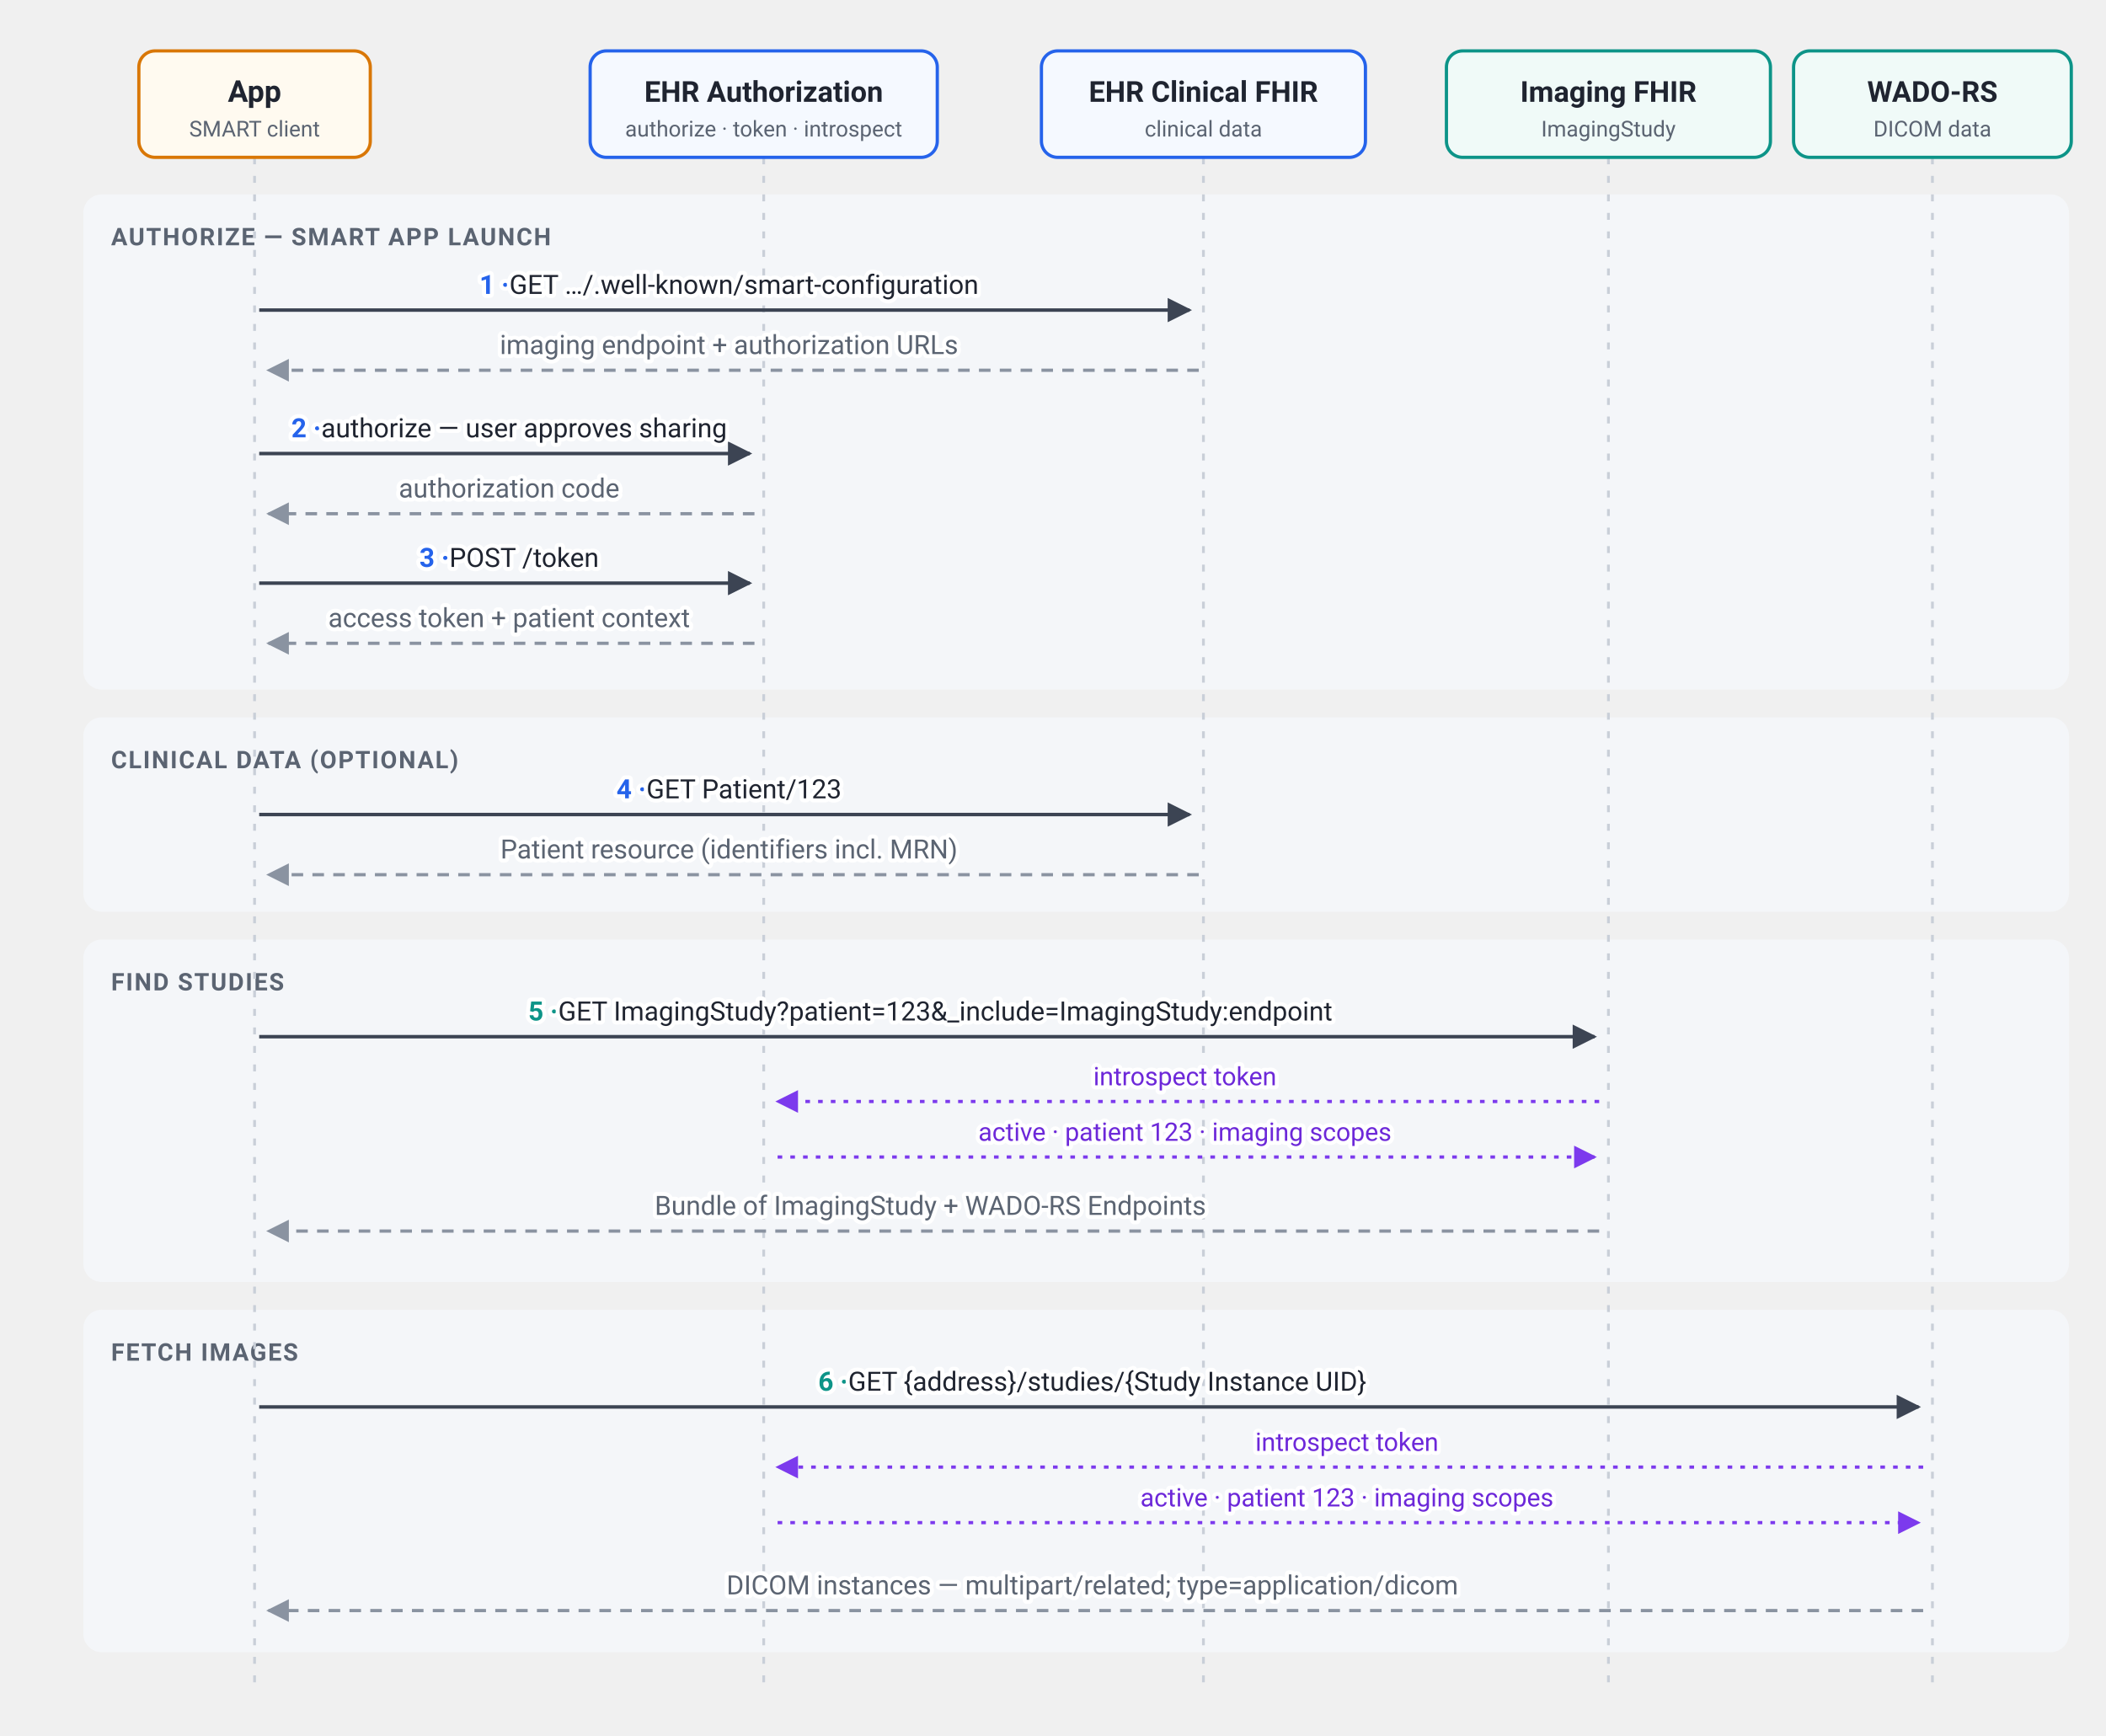
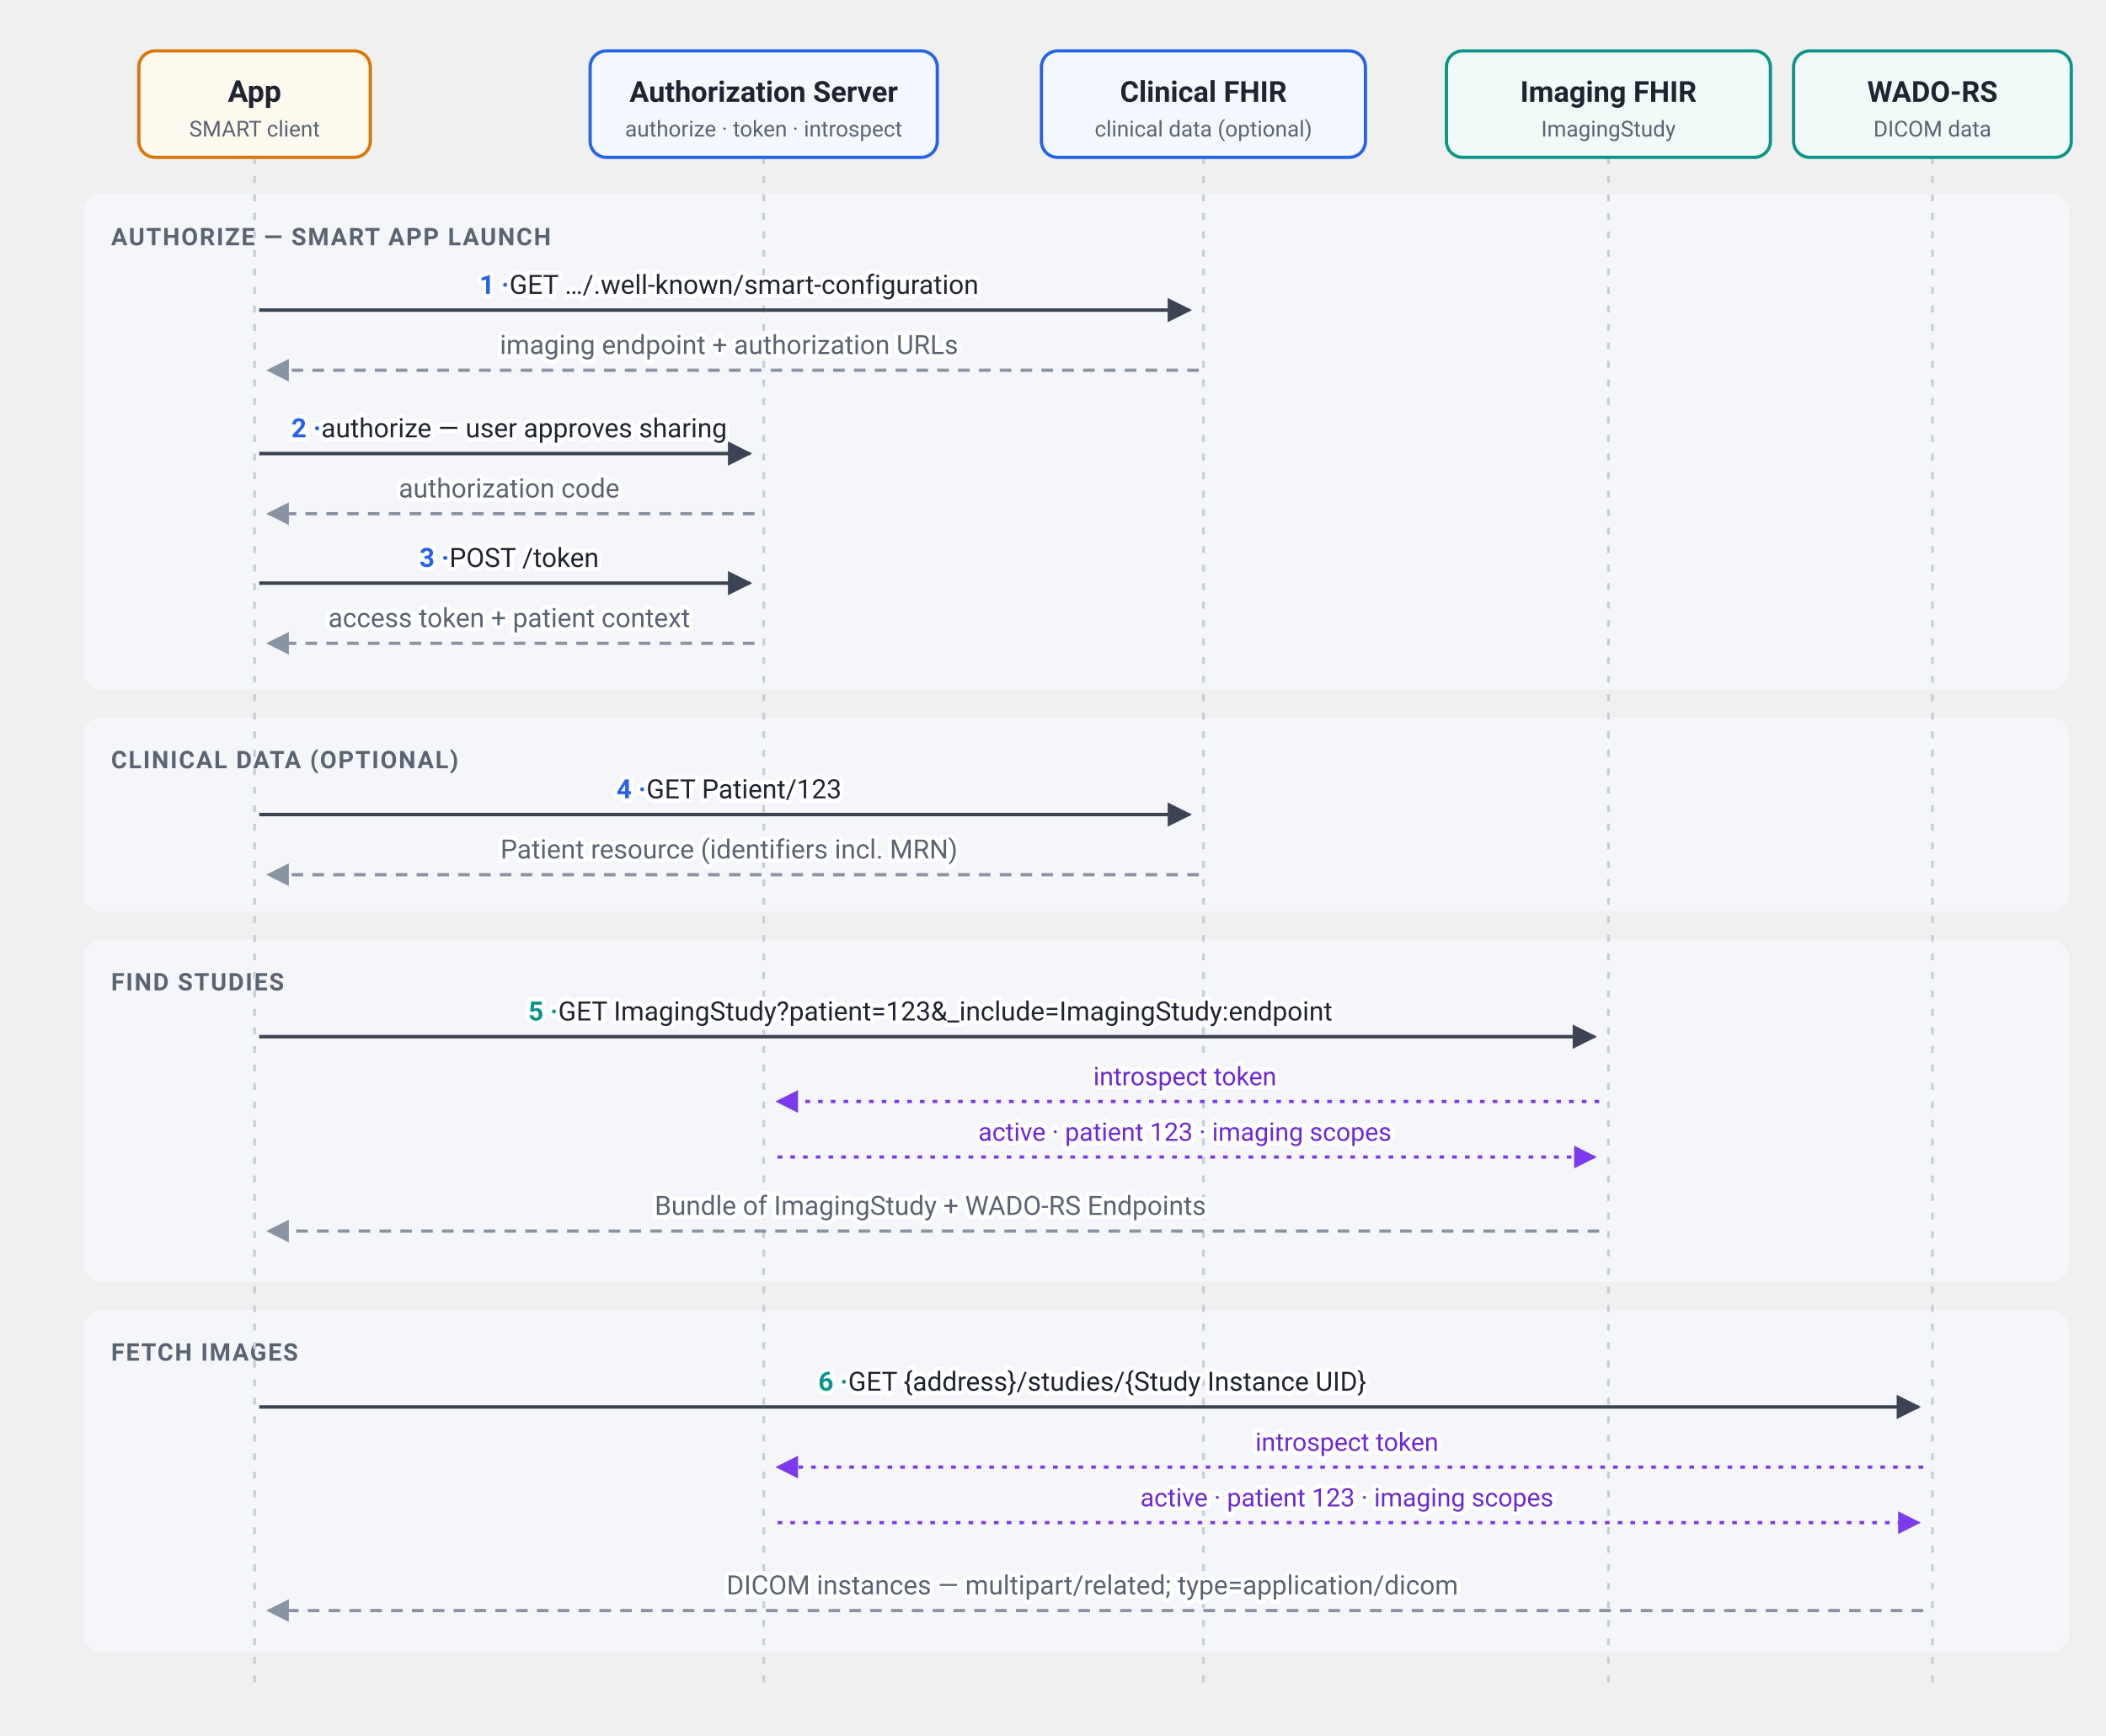
- <svg xmlns="http://www.w3.org/2000/svg" viewBox="0 0 910 750" width="860" font-family="-apple-system, 'Segoe UI', Roboto, Helvetica, Arial, sans-serif" role="img" aria-label="Sequence diagram: the app discovers the imaging endpoint, authorizes with the EHR, optionally fetches clinical data, searches ImagingStudy on the imaging FHIR endpoint, and retrieves DICOM data from WADO-RS; the imaging endpoints validate the token with the EHR via introspection">
+ <svg xmlns="http://www.w3.org/2000/svg" viewBox="0 0 910 750" width="860" font-family="-apple-system, 'Segoe UI', Roboto, Helvetica, Arial, sans-serif" role="img" aria-label="Sequence diagram: the app discovers the imaging endpoint, authorizes with the organization's authorization server, optionally fetches clinical data, searches ImagingStudy on the imaging FHIR endpoint, and retrieves DICOM data from WADO-RS; the imaging endpoints validate the token via introspection">
  <defs>
    <marker id="arrD" viewBox="0 0 10 10" refX="9" refY="5" markerWidth="7" markerHeight="7" orient="auto-start-reverse">
      <path d="M0,0 L10,5 L0,10 z" fill="#3c4453" />
    </marker>
    <marker id="arrG" viewBox="0 0 10 10" refX="9" refY="5" markerWidth="7" markerHeight="7" orient="auto-start-reverse">
      <path d="M0,0 L10,5 L0,10 z" fill="#8a93a1" />
    </marker>
    <marker id="arrP" viewBox="0 0 10 10" refX="9" refY="5" markerWidth="7" markerHeight="7" orient="auto-start-reverse">
      <path d="M0,0 L10,5 L0,10 z" fill="#7c3aed" />
    </marker>
  </defs>
  <g>
    <rect x="36" y="84" width="858" height="214" rx="8" fill="#f4f6f9" />
    <rect x="36" y="310" width="858" height="84" rx="8" fill="#f4f6f9" />
    <rect x="36" y="406" width="858" height="148" rx="8" fill="#f4f6f9" />
    <rect x="36" y="566" width="858" height="148" rx="8" fill="#f4f6f9" />
  </g>
  <g font-size="10.5" font-weight="700" fill="#5b6472" letter-spacing="0.06em">
    <text x="48" y="106">AUTHORIZE — SMART APP LAUNCH</text>
    <text x="48" y="332">CLINICAL DATA (OPTIONAL)</text>
    <text x="48" y="428">FIND STUDIES</text>
    <text x="48" y="588">FETCH IMAGES</text>
  </g>
  <g stroke="#c9cfd8" stroke-width="1.2" stroke-dasharray="3,5">
    <line x1="110" y1="68" x2="110" y2="730" />
    <line x1="330" y1="68" x2="330" y2="730" />
    <line x1="520" y1="68" x2="520" y2="730" />
    <line x1="695" y1="68" x2="695" y2="730" />
    <line x1="835" y1="68" x2="835" y2="730" />
  </g>
  <rect x="60" y="22" width="100" height="46" rx="7" fill="#fffaf0" stroke="#d97706" stroke-width="1.4" />
  <text x="110" y="44" font-size="13" font-weight="700" fill="#1f2430" text-anchor="middle">App</text>
  <text x="110" y="59" font-size="9.5" fill="#5b6472" text-anchor="middle">SMART client</text>
  <rect x="255" y="22" width="150" height="46" rx="7" fill="#f5f9ff" stroke="#2563eb" stroke-width="1.4" />
-   <text x="330" y="44" font-size="12.5" font-weight="700" fill="#1f2430" text-anchor="middle">EHR Authorization</text>
+   <text x="330" y="44" font-size="12.5" font-weight="700" fill="#1f2430" text-anchor="middle">Authorization Server</text>
  <text x="330" y="59" font-size="9.5" fill="#5b6472" text-anchor="middle">authorize · token · introspect</text>
  <rect x="450" y="22" width="140" height="46" rx="7" fill="#f5f9ff" stroke="#2563eb" stroke-width="1.4" />
-   <text x="520" y="44" font-size="12.5" font-weight="700" fill="#1f2430" text-anchor="middle">EHR Clinical FHIR</text>
-   <text x="520" y="59" font-size="9.5" fill="#5b6472" text-anchor="middle">clinical data</text>
+   <text x="520" y="44" font-size="12.5" font-weight="700" fill="#1f2430" text-anchor="middle">Clinical FHIR</text>
+   <text x="520" y="59" font-size="9.5" fill="#5b6472" text-anchor="middle">clinical data (optional)</text>
  <rect x="625" y="22" width="140" height="46" rx="7" fill="#f0faf8" stroke="#0d9488" stroke-width="1.4" />
  <text x="695" y="44" font-size="12.5" font-weight="700" fill="#1f2430" text-anchor="middle">Imaging FHIR</text>
  <text x="695" y="59" font-size="9.5" fill="#5b6472" text-anchor="middle">ImagingStudy</text>
  <rect x="775" y="22" width="120" height="46" rx="7" fill="#f0faf8" stroke="#0d9488" stroke-width="1.4" />
  <text x="835" y="44" font-size="12.5" font-weight="700" fill="#1f2430" text-anchor="middle">WADO-RS</text>
  <text x="835" y="59" font-size="9.5" fill="#5b6472" text-anchor="middle">DICOM data</text>
  <g fill="none">
    <line x1="112" y1="134" x2="514" y2="134" stroke="#3c4453" stroke-width="1.5" marker-end="url(#arrD)" />
    <line x1="518" y1="160" x2="116" y2="160" stroke="#8a93a1" stroke-width="1.4" stroke-dasharray="5,4" marker-end="url(#arrG)" />
    <line x1="112" y1="196" x2="324" y2="196" stroke="#3c4453" stroke-width="1.5" marker-end="url(#arrD)" />
    <line x1="326" y1="222" x2="116" y2="222" stroke="#8a93a1" stroke-width="1.4" stroke-dasharray="5,4" marker-end="url(#arrG)" />
    <line x1="112" y1="252" x2="324" y2="252" stroke="#3c4453" stroke-width="1.5" marker-end="url(#arrD)" />
    <line x1="326" y1="278" x2="116" y2="278" stroke="#8a93a1" stroke-width="1.4" stroke-dasharray="5,4" marker-end="url(#arrG)" />
    <line x1="112" y1="352" x2="514" y2="352" stroke="#3c4453" stroke-width="1.5" marker-end="url(#arrD)" />
    <line x1="518" y1="378" x2="116" y2="378" stroke="#8a93a1" stroke-width="1.4" stroke-dasharray="5,4" marker-end="url(#arrG)" />
    <line x1="112" y1="448" x2="689" y2="448" stroke="#3c4453" stroke-width="1.5" marker-end="url(#arrD)" />
    <line x1="691" y1="476" x2="336" y2="476" stroke="#7c3aed" stroke-width="1.4" stroke-dasharray="2,3.5" marker-end="url(#arrP)" />
    <line x1="336" y1="500" x2="689" y2="500" stroke="#7c3aed" stroke-width="1.4" stroke-dasharray="2,3.5" marker-end="url(#arrP)" />
    <line x1="691" y1="532" x2="116" y2="532" stroke="#8a93a1" stroke-width="1.4" stroke-dasharray="5,4" marker-end="url(#arrG)" />
    <line x1="112" y1="608" x2="829" y2="608" stroke="#3c4453" stroke-width="1.5" marker-end="url(#arrD)" />
    <line x1="831" y1="634" x2="336" y2="634" stroke="#7c3aed" stroke-width="1.4" stroke-dasharray="2,3.5" marker-end="url(#arrP)" />
    <line x1="336" y1="658" x2="829" y2="658" stroke="#7c3aed" stroke-width="1.4" stroke-dasharray="2,3.5" marker-end="url(#arrP)" />
    <line x1="831" y1="696" x2="116" y2="696" stroke="#8a93a1" stroke-width="1.4" stroke-dasharray="5,4" marker-end="url(#arrG)" />
  </g>
  <g font-size="11.5" fill="#1f2430" text-anchor="middle" stroke="#ffffff" stroke-width="3.5" paint-order="stroke" stroke-linejoin="round">
    <text x="315" y="127">
      <tspan font-weight="700" fill="#2563eb">1 · </tspan>GET …/.well-known/smart-configuration</text>
    <text x="315" y="153" fill="#5b6472">imaging endpoint + authorization URLs</text>
    <text x="220" y="189">
      <tspan font-weight="700" fill="#2563eb">2 · </tspan>authorize — user approves sharing</text>
    <text x="220" y="215" fill="#5b6472">authorization code</text>
    <text x="220" y="245">
      <tspan font-weight="700" fill="#2563eb">3 · </tspan>POST /token</text>
    <text x="220" y="271" fill="#5b6472">access token + patient context</text>
    <text x="315" y="345">
      <tspan font-weight="700" fill="#2563eb">4 · </tspan>GET Patient/123</text>
    <text x="315" y="371" fill="#5b6472">Patient resource (identifiers incl. MRN)</text>
    <text x="402" y="441">
      <tspan font-weight="700" fill="#0d9488">5 · </tspan>GET ImagingStudy?patient=123&amp;_include=ImagingStudy:endpoint</text>
    <text x="512" y="469" fill="#6d28d9" font-size="11">introspect token</text>
    <text x="512" y="493" fill="#6d28d9" font-size="11">active · patient 123 · imaging scopes</text>
    <text x="402" y="525" fill="#5b6472">Bundle of ImagingStudy + WADO-RS Endpoints</text>
    <text x="472" y="601">
      <tspan font-weight="700" fill="#0d9488">6 · </tspan>GET {address}/studies/{Study Instance UID}</text>
    <text x="582" y="627" fill="#6d28d9" font-size="11">introspect token</text>
    <text x="582" y="651" fill="#6d28d9" font-size="11">active · patient 123 · imaging scopes</text>
    <text x="472" y="689" fill="#5b6472">DICOM instances — multipart/related; type=application/dicom</text>
  </g>
</svg>
